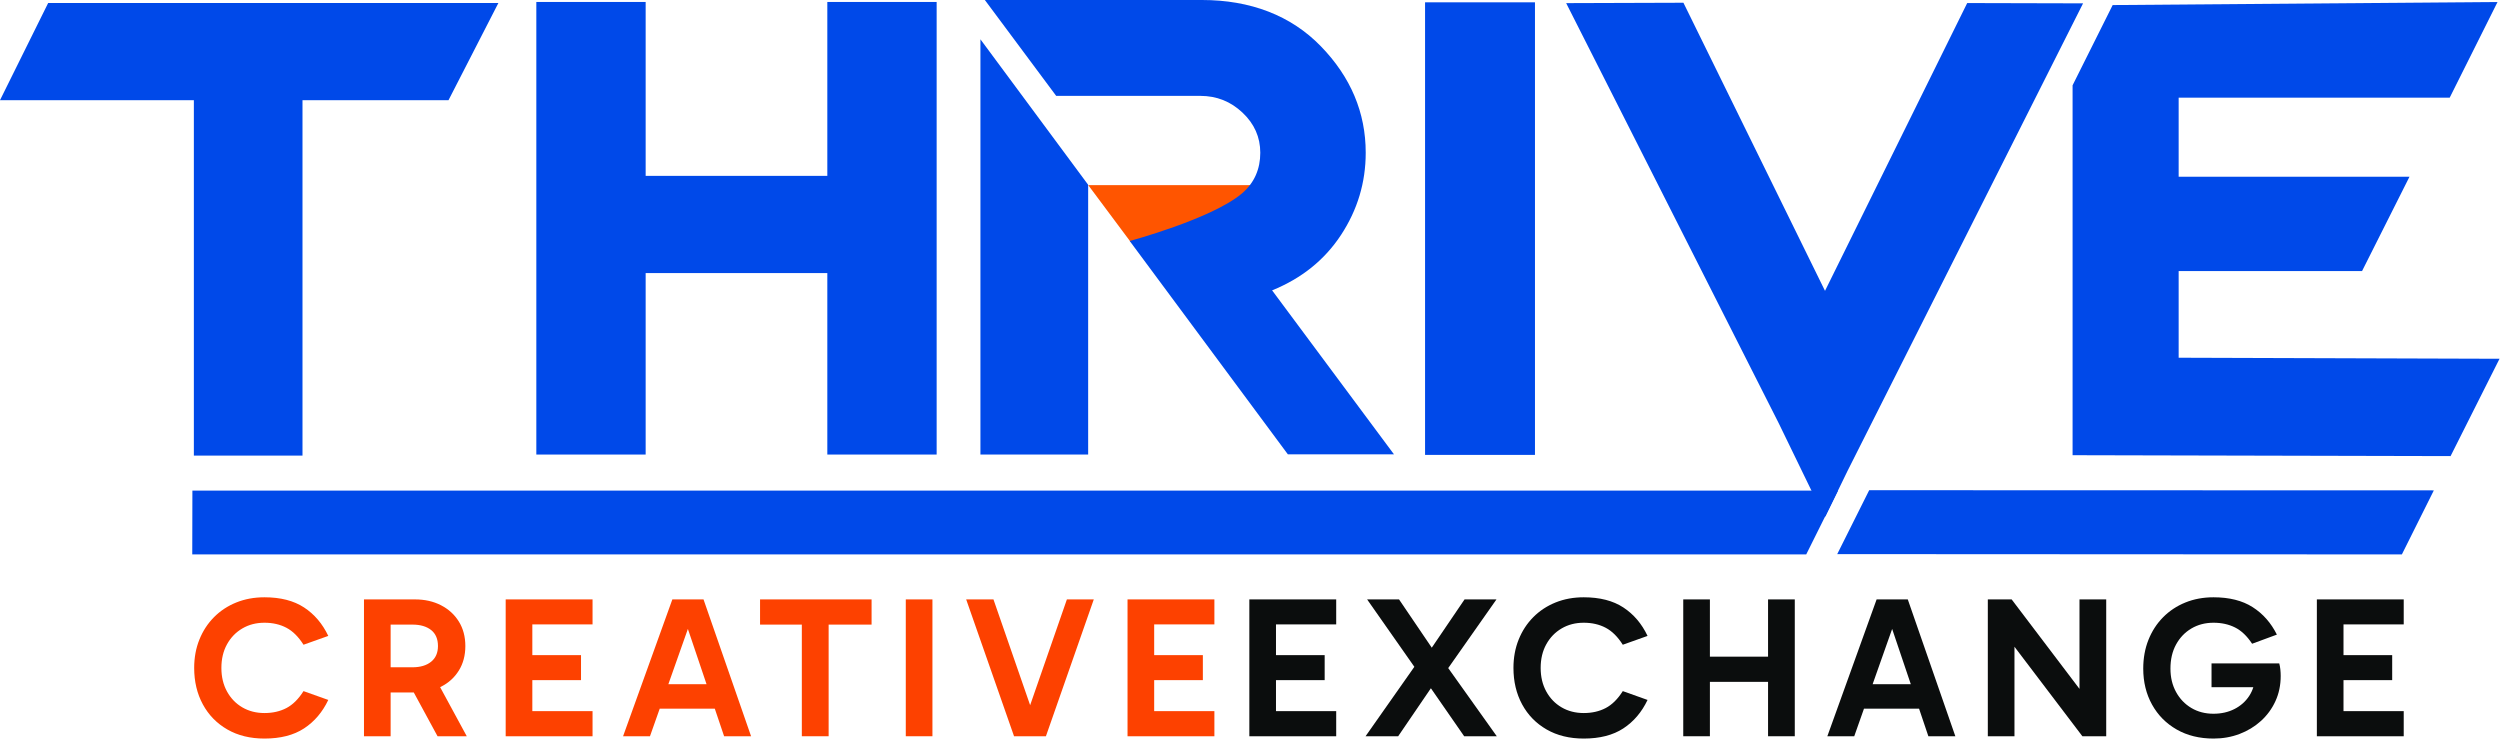
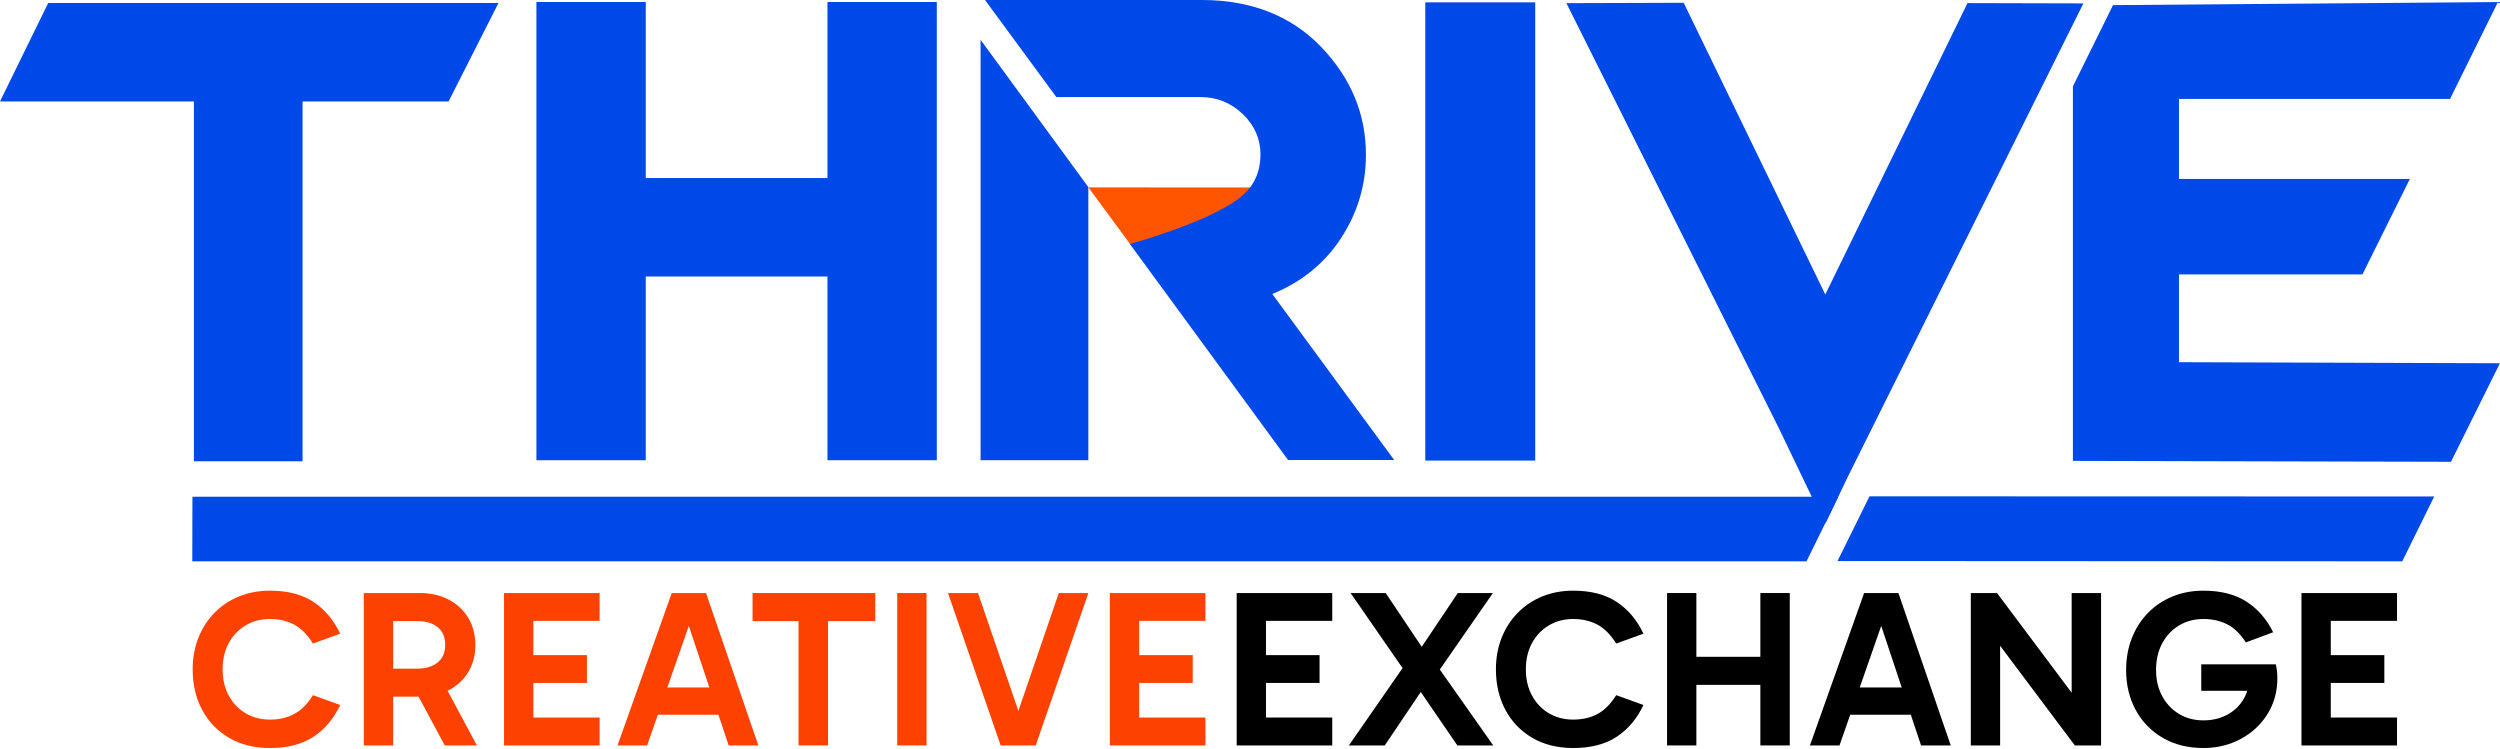
- <svg xmlns="http://www.w3.org/2000/svg" width="100%" height="100%" viewBox="0 0 1301 385" version="1.1" xml:space="preserve" style="fill-rule:evenodd;clip-rule:evenodd;stroke-linejoin:round;stroke-miterlimit:2;">
-   <g transform="matrix(1,0,0,1,-12655.032,-211.815)">
-     <g transform="matrix(3.183149,0,0,1,28860.927,-2097.534)">
-       <g transform="matrix(0.34464,0,0,0.523865,-7149.09,3286.395)">
-         <g transform="matrix(1.114427,0,0,2.305324,4097.755,-2072.203)">
-           <path d="M1893.291,91.138L1872.055,133.026L1809.904,133.026L1809.904,286.159L1763.664,286.159L1763.664,133.026L1681.144,133.026L1701.649,91.138L1893.291,91.138Z" style="fill:rgb(0,73,233);fill-rule:nonzero;" />
-         </g>
-         <g transform="matrix(1.121551,0,0,2.305324,4102.745,-2073.221)">
-           <path d="M2015.94,91.138L2062.179,91.138L2062.179,286.159L2015.94,286.159L2015.94,207.96L1939.101,207.96L1939.101,286.159L1892.862,286.159L1892.862,91.138L1939.101,91.138L1939.101,166.073L2015.94,166.073L2015.94,91.138Z" style="fill:rgb(0,73,233);fill-rule:nonzero;" />
-         </g>
-         <g transform="matrix(1.114427,0,0,2.305324,4093.593,-2072.87)">
-           <rect x="2291.472" y="91.138" width="46.783" height="195.021" style="fill:rgb(0,73,233);fill-rule:nonzero;" />
-         </g>
-         <g transform="matrix(1.114427,0,0,1.672791,3880.399,-1892.23)">
-           <path d="M2293.513,286.159L2293.513,39.577L2339.369,125.976L2339.369,286.159L2293.513,286.159Z" style="fill:rgb(0,73,233);fill-rule:nonzero;" />
-         </g>
-         <g transform="matrix(0.962703,0,0,2.16796,3702.285,-6891.562)">
-           <path d="M2893.105,2403.35L2913.858,2429.232C2913.858,2429.232 2937.54,2425.636 2946.98,2422.416C2981.703,2410.571 2973.424,2403.373 2973.424,2403.373L2893.105,2403.35Z" style="fill:rgb(255,85,0);" />
-         </g>
-         <g transform="matrix(1.114427,0,0,2.305324,4098.178,-2075.176)">
-           <path d="M2099.98,91.138L2192.403,91.138C2212.984,91.138 2230.25,97.779 2242.988,111.062C2255.727,124.344 2262.096,139.644 2262.096,156.961C2262.096,169.745 2258.605,181.531 2251.624,192.321C2244.643,203.11 2234.851,211.088 2222.249,216.256L2274.13,286.919L2228.958,286.917L2161.64,194.978C2161.64,194.978 2196.623,185.452 2209.397,174.505C2214.78,169.891 2217.217,163.852 2217.217,156.961C2217.217,150.252 2214.701,144.495 2209.669,139.689C2204.637,134.884 2198.719,132.451 2191.647,132.451L2130.34,132.451L2099.98,91.138Z" style="fill:rgb(0,73,233);" />
-         </g>
-         <g transform="matrix(1.114427,0,0,2.319172,4085.664,-2076.537)">
-           <path d="M2734.729,133.026L2619.362,133.026L2619.362,166.889L2717.614,166.889L2697.427,207.28L2619.362,207.28L2619.362,244.408L2755.944,244.853L2735.11,286.546L2574.211,286.159L2574.211,127.724L2591.274,93.35L2755.097,92.038L2734.729,133.026Z" style="fill:rgb(0,73,233);fill-rule:nonzero;" />
-         </g>
-         <g transform="matrix(0.953227,0,0,1.996126,3497.652,-6950.75)">
-           <path d="M2690.739,2791.939L3509.653,2791.939L3493.847,2823.683L2690.668,2823.683L2690.739,2791.939ZM3525.183,2791.727L3806.179,2791.808L3790.27,2823.683L3509.277,2823.532L3525.183,2791.727Z" style="fill:rgb(0,73,233);" />
-         </g>
-         <g transform="matrix(1.061267,0,0,2.229317,3148.8,-11933.196)">
-           <path d="M3475.273,4645.841L3538.829,4517.599L3590.623,4517.73L3485.326,4726.103L3475.405,4746.469L3475.274,4746.208L3475.006,4746.746L3454.591,4704.838L3359.574,4517.629L3411.986,4517.458L3475.273,4645.841Z" style="fill:rgb(0,73,233);" />
-         </g>
-         <g transform="matrix(0.964956,0,0,1.996126,915.9333,-2284.561)">
-           <path d="M5368.941,577.703C5361.947,577.703 5355.86,576.193 5350.68,573.172C5345.501,570.151 5341.49,565.991 5338.649,560.691C5335.808,555.391 5334.387,549.344 5334.387,542.55C5334.387,537.432 5335.241,532.727 5336.949,528.435C5338.657,524.143 5341.055,520.424 5344.142,517.278C5347.23,514.132 5350.876,511.699 5355.08,509.978C5359.285,508.257 5363.905,507.397 5368.941,507.397C5376.827,507.397 5383.314,509.082 5388.4,512.453C5393.486,515.824 5397.456,520.546 5400.309,526.619L5388.136,531.011C5385.656,527.041 5382.851,524.223 5379.721,522.557C5376.591,520.891 5372.998,520.058 5368.941,520.058C5364.876,520.058 5361.251,521.005 5358.064,522.899C5354.878,524.793 5352.364,527.424 5350.524,530.79C5348.684,534.156 5347.764,538.076 5347.764,542.55C5347.764,546.983 5348.684,550.893 5350.524,554.28C5352.364,557.666 5354.878,560.3 5358.064,562.181C5361.251,564.063 5364.876,565.003 5368.941,565.003C5372.998,565.003 5376.591,564.177 5379.721,562.523C5382.851,560.87 5385.656,558.059 5388.136,554.089L5400.309,558.481C5397.456,564.554 5393.486,569.276 5388.4,572.647C5383.314,576.018 5376.827,577.703 5368.941,577.703Z" style="fill:rgb(253,65,0);fill-rule:nonzero;" />
-         </g>
-         <g transform="matrix(0.964956,0,0,1.996126,915.9333,-2284.561)">
-           <path d="M5417.859,576.55L5417.859,508.45L5442.935,508.45C5447.73,508.45 5451.992,509.421 5455.722,511.362C5459.452,513.303 5462.379,516.01 5464.503,519.484C5466.628,522.957 5467.69,527.016 5467.69,531.659C5467.69,536.303 5466.628,540.362 5464.503,543.836C5462.379,547.31 5459.452,550.001 5455.722,551.909C5451.992,553.816 5447.73,554.77 5442.935,554.77L5428.203,554.77L5428.203,542.231L5441.657,542.231C5445.547,542.231 5448.615,541.312 5450.86,539.474C5453.106,537.636 5454.229,535.031 5454.229,531.659C5454.229,528.149 5453.106,525.493 5450.86,523.691C5448.615,521.889 5445.547,520.988 5441.657,520.988L5428.103,520.988L5430.959,518.075L5430.959,576.55L5417.859,576.55ZM5454.023,576.55L5439.079,548.67L5453.446,548.67L5468.39,576.55L5454.023,576.55Z" style="fill:rgb(253,65,0);fill-rule:nonzero;" />
-         </g>
-         <g transform="matrix(0.964956,0,0,1.996126,915.9333,-2284.561)">
-           <path d="M5496.707,548.619L5496.707,536.195L5524.551,536.195L5524.551,548.619L5496.707,548.619ZM5496.407,520.873L5500.619,515.836L5500.619,568.613L5495.907,564.066L5530.221,564.066L5530.221,576.55L5487.519,576.55L5487.519,508.45L5530.221,508.45L5530.221,520.873L5496.407,520.873Z" style="fill:rgb(253,65,0);fill-rule:nonzero;" />
-         </g>
-         <g transform="matrix(0.964956,0,0,1.996126,915.9333,-2284.561)">
-           <path d="M5559.444,550.638L5593.007,550.638L5593.007,562.831L5559.444,562.831L5559.444,550.638ZM5545.228,576.55L5569.452,508.45L5584.774,508.45L5608.155,576.55L5594.894,576.55L5575.199,517.478L5579.066,517.478L5558.452,576.55L5545.228,576.55Z" style="fill:rgb(253,65,0);fill-rule:nonzero;" />
-         </g>
-         <g transform="matrix(0.964956,0,0,1.996126,915.9333,-2284.561)">
-           <path d="M5633.102,576.55L5633.102,515.53L5646.279,515.53L5646.279,576.55L5633.102,576.55ZM5612.568,520.988L5612.568,508.45L5667.391,508.45L5667.391,520.988L5612.568,520.988Z" style="fill:rgb(253,65,0);fill-rule:nonzero;" />
-         </g>
-         <g transform="matrix(0.964956,0,0,1.996126,915.9333,-2284.561)">
-           <rect x="5684.207" y="508.45" width="13.1" height="68.1" style="fill:rgb(253,65,0);fill-rule:nonzero;" />
-         </g>
-         <g transform="matrix(0.964956,0,0,1.996126,915.9333,-2284.561)">
-           <path d="M5737.428,576.55L5713.894,508.45L5727.308,508.45L5747.539,567.522L5743.138,567.522L5763.406,508.45L5776.63,508.45L5753.096,576.55L5737.428,576.55Z" style="fill:rgb(253,65,0);fill-rule:nonzero;" />
-         </g>
-         <g transform="matrix(0.964956,0,0,1.996126,915.9333,-2284.561)">
-           <path d="M5802.403,548.619L5802.403,536.195L5830.247,536.195L5830.247,548.619L5802.403,548.619ZM5802.103,520.873L5806.316,515.836L5806.316,568.613L5801.603,564.066L5835.917,564.066L5835.917,576.55L5793.216,576.55L5793.216,508.45L5835.917,508.45L5835.917,520.873L5802.103,520.873Z" style="fill:rgb(253,65,0);fill-rule:nonzero;" />
-         </g>
-         <g transform="matrix(0.964956,0,0,1.996126,1412.192,-2284.561)">
-           <path d="M5348.003,548.619L5348.003,536.195L5375.847,536.195L5375.847,548.619L5348.003,548.619ZM5347.703,520.873L5351.916,515.836L5351.916,568.613L5347.203,564.066L5381.517,564.066L5381.517,576.55L5338.816,576.55L5338.816,508.45L5381.517,508.45L5381.517,520.873L5347.703,520.873Z" style="fill:rgb(11,13,13);fill-rule:nonzero;" />
-         </g>
-         <g transform="matrix(0.964956,0,0,1.996126,1412.192,-2284.561)">
-           <path d="M5412.404,508.45L5430,534.716L5426.996,534.716L5444.615,508.45L5460.304,508.45L5435.454,544.256L5434.434,539.57L5460.457,576.55L5444.423,576.55L5425.632,549.111L5430.462,549.111L5411.979,576.55L5395.946,576.55L5421.621,539.57L5421.504,544.256L5396.717,508.45L5412.404,508.45Z" style="fill:rgb(11,13,13);fill-rule:nonzero;" />
-         </g>
-         <g transform="matrix(0.964956,0,0,1.996126,1412.192,-2284.561)">
-           <path d="M5503.206,577.703C5496.212,577.703 5490.126,576.193 5484.946,573.172C5479.766,570.151 5475.756,565.991 5472.915,560.691C5470.073,555.391 5468.653,549.344 5468.653,542.55C5468.653,537.432 5469.507,532.727 5471.215,528.435C5472.922,524.143 5475.32,520.424 5478.408,517.278C5481.495,514.132 5485.141,511.699 5489.346,509.978C5493.551,508.257 5498.171,507.397 5503.206,507.397C5511.092,507.397 5517.579,509.082 5522.665,512.453C5527.752,515.824 5531.722,520.546 5534.575,526.619L5522.401,531.011C5519.921,527.041 5517.116,524.223 5513.986,522.557C5510.857,520.891 5507.263,520.058 5503.206,520.058C5499.141,520.058 5495.516,521.005 5492.329,522.899C5489.143,524.793 5486.63,527.424 5484.79,530.79C5482.949,534.156 5482.029,538.076 5482.029,542.55C5482.029,546.983 5482.949,550.893 5484.79,554.28C5486.63,557.666 5489.143,560.3 5492.329,562.181C5495.516,564.063 5499.141,565.003 5503.206,565.003C5507.263,565.003 5510.857,564.177 5513.986,562.523C5517.116,560.87 5519.921,558.059 5522.401,554.089L5534.575,558.481C5531.722,564.554 5527.752,569.276 5522.665,572.647C5517.579,576.018 5511.092,577.703 5503.206,577.703Z" style="fill:rgb(11,13,13);fill-rule:nonzero;" />
-         </g>
-         <g transform="matrix(0.964956,0,0,1.996126,1412.192,-2284.561)">
-           <path d="M5593.815,576.55L5593.815,508.45L5606.952,508.45L5606.952,576.55L5593.815,576.55ZM5552.124,576.55L5552.124,508.45L5565.224,508.45L5565.224,576.55L5552.124,576.55ZM5560.638,549.481L5560.638,536.942L5598.116,536.942L5598.116,549.481L5560.638,549.481Z" style="fill:rgb(11,13,13);fill-rule:nonzero;" />
-         </g>
-         <g transform="matrix(0.964956,0,0,1.996126,1412.192,-2284.561)">
-           <path d="M5637.172,550.638L5670.735,550.638L5670.735,562.831L5637.172,562.831L5637.172,550.638ZM5622.957,576.55L5647.18,508.45L5662.502,508.45L5685.883,576.55L5672.622,576.55L5652.927,517.478L5656.794,517.478L5636.18,576.55L5622.957,576.55Z" style="fill:rgb(11,13,13);fill-rule:nonzero;" />
-         </g>
-         <g transform="matrix(0.964956,0,0,1.996126,1412.192,-2284.561)">
-           <path d="M5748.337,576.55L5708.89,523.928L5714.949,522.252L5714.949,576.55L5701.849,576.55L5701.849,508.45L5713.565,508.45L5752.046,559.838L5746.913,560.527L5746.913,508.45L5760.051,508.45L5760.051,576.55L5748.337,576.55Z" style="fill:rgb(11,13,13);fill-rule:nonzero;" />
-         </g>
-         <g transform="matrix(0.964956,0,0,1.996126,1412.192,-2284.561)">
-           <path d="M5812.808,577.703C5805.916,577.703 5799.874,576.199 5794.682,573.191C5789.49,570.184 5785.454,566.049 5782.574,560.787C5779.694,555.525 5778.254,549.56 5778.254,542.894C5778.254,537.674 5779.108,532.899 5780.816,528.569C5782.524,524.239 5784.922,520.494 5788.009,517.335C5791.097,514.176 5794.743,511.73 5798.947,509.997C5803.152,508.264 5807.772,507.397 5812.808,507.397C5820.567,507.397 5826.977,509.031 5832.038,512.3C5837.099,515.569 5841.069,520.125 5843.947,525.969L5831.773,530.514C5829.293,526.696 5826.501,523.999 5823.397,522.423C5820.292,520.846 5816.763,520.058 5812.808,520.058C5808.743,520.058 5805.117,521.011 5801.931,522.918C5798.745,524.825 5796.231,527.48 5794.391,530.885C5792.551,534.29 5791.631,538.293 5791.631,542.894C5791.631,547.276 5792.551,551.161 5794.391,554.548C5796.231,557.935 5798.738,560.582 5801.912,562.488C5805.086,564.395 5808.705,565.348 5812.77,565.348C5816.609,565.348 5820.045,564.569 5823.079,563.01C5826.113,561.451 5828.53,559.284 5830.332,556.509C5832.133,553.734 5833.111,550.499 5833.264,546.805L5836.6,552.145L5811.825,552.145L5811.825,540.295L5845.111,540.295C5845.362,541.192 5845.544,542.189 5845.656,543.285C5845.769,544.382 5845.825,545.47 5845.825,546.55C5845.825,551.097 5844.966,555.269 5843.248,559.066C5841.53,562.864 5839.149,566.158 5836.103,568.948C5833.057,571.738 5829.549,573.895 5825.579,575.418C5821.61,576.941 5817.352,577.703 5812.808,577.703Z" style="fill:rgb(11,13,13);fill-rule:nonzero;" />
-         </g>
-         <g transform="matrix(0.964956,0,0,1.996126,1412.192,-2284.561)">
-           <path d="M5872.79,548.619L5872.79,536.195L5900.634,536.195L5900.634,548.619L5872.79,548.619ZM5872.49,520.873L5876.702,515.836L5876.702,568.613L5871.99,564.066L5906.304,564.066L5906.304,576.55L5863.602,576.55L5863.602,508.45L5906.304,508.45L5906.304,520.873L5872.49,520.873Z" style="fill:rgb(11,13,13);fill-rule:nonzero;" />
-         </g>
-       </g>
-     </g>
+ <svg xmlns="http://www.w3.org/2000/svg" width="100%" height="100%" viewBox="0 0 5120 1532" version="1.1" xml:space="preserve" style="fill-rule:evenodd;clip-rule:evenodd;stroke-linejoin:round;stroke-miterlimit:2;">
+   <path d="M1020.87,6.207l-102.19,201.565l-299.075,0l0,736.89l-222.507,0l0,-736.89l-397.097,-0l98.676,-201.565l922.194,-0Z" style="fill:#0049e9;fill-rule:nonzero;" />
+   <path d="M1694.629,4.08l223.929,0l0,938.455l-223.929,0l0,-376.298l-372.118,0l0,376.298l-223.929,0l0,-938.455l223.929,0l0,360.592l372.118,0l0,-360.592Z" style="fill:#0049e9;fill-rule:nonzero;" />
+   <rect x="2918.978" y="4.814" width="225.125" height="938.455" style="fill:#0049e9;fill-rule:nonzero;" />
+   <g>
+     <path d="M2008.233,942.508l0,-861.001l220.665,301.683l0,559.318l-220.665,0Z" style="fill:#0049e9;fill-rule:nonzero;" />
+     <path d="M2229.027,383.82l86.271,117.126c0,0 98.442,-16.275 137.683,-30.846c144.344,-53.601 109.926,-86.174 109.926,-86.174l-333.879,-0.106Z" style="fill:#f50;" />
+     <path d="M2017.301,-0l444.748,0c99.037,0 182.123,31.958 243.422,95.874c61.298,63.916 91.948,137.54 91.948,220.871c0,61.517 -16.797,118.234 -50.391,170.152c-33.594,51.918 -80.713,90.312 -141.357,115.18l249.656,340.036l-217.37,-0.01l-323.941,-442.418c0,0 168.343,-45.839 229.812,-98.52c25.906,-22.202 37.63,-51.264 37.63,-84.422c0,-32.285 -12.107,-59.99 -36.321,-83.113c-24.214,-23.123 -52.691,-34.832 -86.722,-34.832l-295.013,-0l-146.099,-198.801Z" style="fill:#0049e9;" />
+   </g>
+   <path d="M5017.73,202.569l-555.155,0l0,163.932l472.795,-0l-97.141,195.534l-375.654,0l0,179.733l657.242,2.158l-100.252,201.831l-774.262,-1.872l0,-766.983l82.108,-166.401l788.332,-6.352l-98.014,198.42Z" style="fill:#0049e9;fill-rule:nonzero;" />
+   <path d="M394.108,1017.352l3370.669,0l-65.058,132.267l-3305.9,0l0.289,-132.267Zm3434.592,-0.882l1156.585,0.336l-65.481,132.813l-1156.573,-0.63l65.47,-132.52Z" style="fill:#0049e9;" />
+   <path d="M3738.194,603.102l291.244,-596.765l237.352,0.61l-482.528,969.646l-45.465,94.775l-0.599,-1.216l-1.232,2.502l-93.55,-195.013l-435.42,-871.165l240.181,-0.797l290.015,597.421Z" style="fill:#0049e9;" />
+   <g>
+     <path d="M552.954,1531.947c-32.055,0 -59.952,-6.923 -83.692,-20.768c-23.74,-13.845 -42.121,-32.914 -55.143,-57.206c-13.022,-24.292 -19.533,-52.007 -19.533,-83.145c0,-23.456 3.914,-45.021 11.741,-64.693c7.827,-19.673 18.817,-36.718 32.968,-51.136c14.151,-14.418 30.862,-25.571 50.134,-33.458c19.271,-7.887 40.447,-11.831 63.526,-11.831c36.146,0 65.876,7.725 89.189,23.174c23.313,15.45 41.508,37.092 54.585,64.926l-55.795,20.131c-11.368,-18.195 -24.224,-31.111 -38.568,-38.747c-14.344,-7.637 -30.815,-11.455 -49.41,-11.455c-18.629,0 -35.246,4.341 -49.851,13.023c-14.605,8.682 -26.124,20.737 -34.558,36.165c-8.434,15.428 -12.651,33.395 -12.651,53.901c0,20.319 4.217,38.24 12.651,53.761c8.434,15.521 19.953,27.593 34.558,36.215c14.605,8.622 31.222,12.934 49.851,12.934c18.596,0 35.066,-3.788 49.41,-11.365c14.344,-7.577 27.2,-20.463 38.568,-38.658l55.795,20.131c-13.077,27.834 -31.272,49.476 -54.585,64.926c-23.313,15.45 -53.043,23.174 -89.189,23.174Z" style="fill:#fd4100;fill-rule:nonzero;" />
+     <path d="M745.079,1526.662l0,-312.125l114.934,0c21.976,0 41.511,4.448 58.606,13.345c17.094,8.897 30.51,21.305 40.247,37.225c9.737,15.92 14.606,34.522 14.606,55.806c0,21.284 -4.869,39.887 -14.606,55.809c-9.737,15.922 -23.153,28.256 -40.247,37c-17.094,8.744 -36.63,13.116 -58.606,13.116l-67.525,0l0,-57.471l61.667,0c17.827,0 31.888,-4.212 42.181,-12.636c10.293,-8.424 15.44,-20.364 15.44,-35.818c0,-16.089 -5.147,-28.264 -15.44,-36.523c-10.293,-8.26 -24.354,-12.389 -42.181,-12.389l-62.126,0l13.091,-13.349l0,268.01l-60.042,0Zm165.752,0l-68.492,-127.782l65.85,0l68.492,127.782l-65.85,0Z" style="fill:#fd4100;fill-rule:nonzero;" />
+     <path d="M1074.383,1398.644l0,-56.941l127.617,0l0,56.941l-127.617,0Zm-1.375,-127.166l19.307,-23.089l0,241.893l-21.599,-20.84l157.273,0l0,57.22l-195.715,0l0,-312.125l195.715,0l0,56.941l-154.981,0Z" style="fill:#fd4100;fill-rule:nonzero;" />
+     <path d="M1329.845,1407.896l153.828,0l0,55.888l-153.828,0l0,-55.888Zm-65.155,118.766l111.024,-312.125l70.225,0l107.164,312.125l-60.779,0l-90.27,-270.746l17.725,0l-94.481,270.746l-60.607,0Z" style="fill:#fd4100;fill-rule:nonzero;" />
+     <path d="M1635.361,1526.662l0,-279.676l60.393,0l0,279.676l-60.393,0Zm-94.116,-254.661l0,-57.464l251.274,0l0,57.464l-251.274,0Z" style="fill:#fd4100;fill-rule:nonzero;" />
+     <rect x="1837.509" y="1214.537" width="60.042" height="312.125" style="fill:#fd4100;fill-rule:nonzero;" />
+     <path d="M2049.356,1526.662l-107.866,-312.125l61.481,0l92.727,270.746l-20.174,0l92.898,-270.746l60.607,0l-107.866,312.125l-71.808,0Z" style="fill:#fd4100;fill-rule:nonzero;" />
+     <path d="M2315.075,1398.644l0,-56.941l127.617,0l0,56.941l-127.617,0Zm-1.375,-127.166l19.307,-23.089l0,241.893l-21.599,-20.84l157.273,0l0,57.22l-195.715,0l0,-312.125l195.715,0l0,56.941l-154.981,0Z" style="fill:#fd4100;fill-rule:nonzero;" />
+   </g>
+   <g>
+     <path d="M2574.829,1398.644l0,-56.941l127.617,0l0,56.941l-127.617,0Zm-1.375,-127.166l19.307,-23.089l0,241.893l-21.599,-20.84l157.273,0l0,57.22l-195.715,0l0,-312.125l195.715,0l0,56.941l-154.981,0Z" style="fill-rule:nonzero;" />
+     <path d="M2837.917,1214.537l80.645,120.384l-13.764,0l80.753,-120.384l71.908,0l-113.896,164.112l-4.676,-21.477l119.274,169.49l-73.491,0l-86.124,-125.762l22.136,0l-84.713,125.762l-73.484,0l117.677,-169.49l-0.537,21.477l-113.609,-164.112l71.901,0Z" style="fill-rule:nonzero;" />
+     <path d="M3222.009,1531.947c-32.055,0 -59.952,-6.923 -83.692,-20.768c-23.74,-13.845 -42.121,-32.914 -55.143,-57.206c-13.022,-24.292 -19.533,-52.007 -19.533,-83.145c0,-23.456 3.914,-45.021 11.741,-64.693c7.827,-19.673 18.817,-36.718 32.968,-51.136c14.151,-14.418 30.862,-25.571 50.134,-33.458c19.271,-7.887 40.447,-11.831 63.526,-11.831c36.146,0 65.876,7.725 89.189,23.174c23.313,15.45 41.508,37.092 54.585,64.926l-55.795,20.131c-11.368,-18.195 -24.224,-31.111 -38.568,-38.747c-14.344,-7.637 -30.815,-11.455 -49.41,-11.455c-18.629,0 -35.246,4.341 -49.851,13.023c-14.605,8.682 -26.124,20.737 -34.558,36.165c-8.434,15.428 -12.651,33.395 -12.651,53.901c0,20.319 4.217,38.24 12.651,53.761c8.434,15.521 19.953,27.593 34.558,36.215c14.605,8.622 31.222,12.934 49.851,12.934c18.596,0 35.066,-3.788 49.41,-11.365c14.344,-7.577 27.2,-20.463 38.568,-38.658l55.795,20.131c-13.077,27.834 -31.272,49.476 -54.585,64.926c-23.313,15.45 -53.043,23.174 -89.189,23.174Z" style="fill-rule:nonzero;" />
+     <path d="M3605.216,1526.662l0,-312.125l60.214,0l0,312.125l-60.214,0Zm-191.082,0l0,-312.125l60.042,0l0,312.125l-60.042,0Zm39.023,-124.065l0,-57.471l171.775,0l0,57.471l-171.775,0Z" style="fill-rule:nonzero;" />
+     <path d="M3771.854,1407.896l153.828,0l0,55.888l-153.828,0l0,-55.888Zm-65.155,118.766l111.024,-312.125l70.225,0l107.164,312.125l-60.779,0l-90.27,-270.746l17.725,0l-94.481,270.746l-60.607,0Z" style="fill-rule:nonzero;" />
+     <path d="M4249.274,1526.662l-180.798,-241.184l27.772,-7.684l0,248.868l-60.042,0l0,-312.125l53.697,0l176.372,235.526l-23.525,3.158l0,-238.684l60.214,0l0,312.125l-53.689,0Z" style="fill-rule:nonzero;" />
+     <path d="M4512.682,1531.947c-31.587,0 -59.279,-6.893 -83.076,-20.679c-23.798,-13.786 -42.296,-32.737 -55.494,-56.855c-13.199,-24.117 -19.798,-51.454 -19.798,-82.009c0,-23.924 3.914,-45.809 11.741,-65.656c7.827,-19.847 18.817,-37.009 32.968,-51.487c14.151,-14.478 30.862,-25.689 50.134,-33.634c19.271,-7.944 40.447,-11.917 63.526,-11.917c35.564,0 64.944,7.491 88.14,22.473c23.196,14.982 41.39,35.865 54.581,62.648l-55.795,20.833c-11.368,-17.498 -24.165,-29.86 -38.393,-37.086c-14.227,-7.226 -30.405,-10.839 -48.533,-10.839c-18.629,0 -35.246,4.37 -49.851,13.109c-14.605,8.739 -26.124,20.911 -34.558,36.516c-8.434,15.605 -12.651,33.951 -12.651,55.039c0,20.086 4.217,37.89 12.651,53.414c8.434,15.524 19.924,27.655 34.472,36.395c14.547,8.739 31.136,13.109 49.765,13.109c17.593,0 33.343,-3.572 47.248,-10.717c13.905,-7.145 24.986,-17.076 33.243,-29.795c8.257,-12.719 12.737,-27.545 13.438,-44.48l15.29,24.478l-113.552,0l0,-54.313l152.561,0c1.151,4.111 1.984,8.678 2.499,13.703c0.516,5.025 0.773,10.013 0.773,14.964c0,20.84 -3.936,39.962 -11.809,57.367c-7.873,17.405 -18.789,32.501 -32.749,45.289c-13.96,12.788 -30.038,22.673 -48.232,29.656c-18.195,6.982 -37.707,10.474 -58.538,10.474Z" style="fill-rule:nonzero;" />
+     <path d="M4755.518,1398.644l0,-56.941l127.617,0l0,56.941l-127.617,0Zm-1.375,-127.166l19.307,-23.089l0,241.893l-21.599,-20.84l157.273,0l0,57.22l-195.715,0l0,-312.125l195.715,0l0,56.941l-154.981,0Z" style="fill-rule:nonzero;" />
  </g>
</svg>
